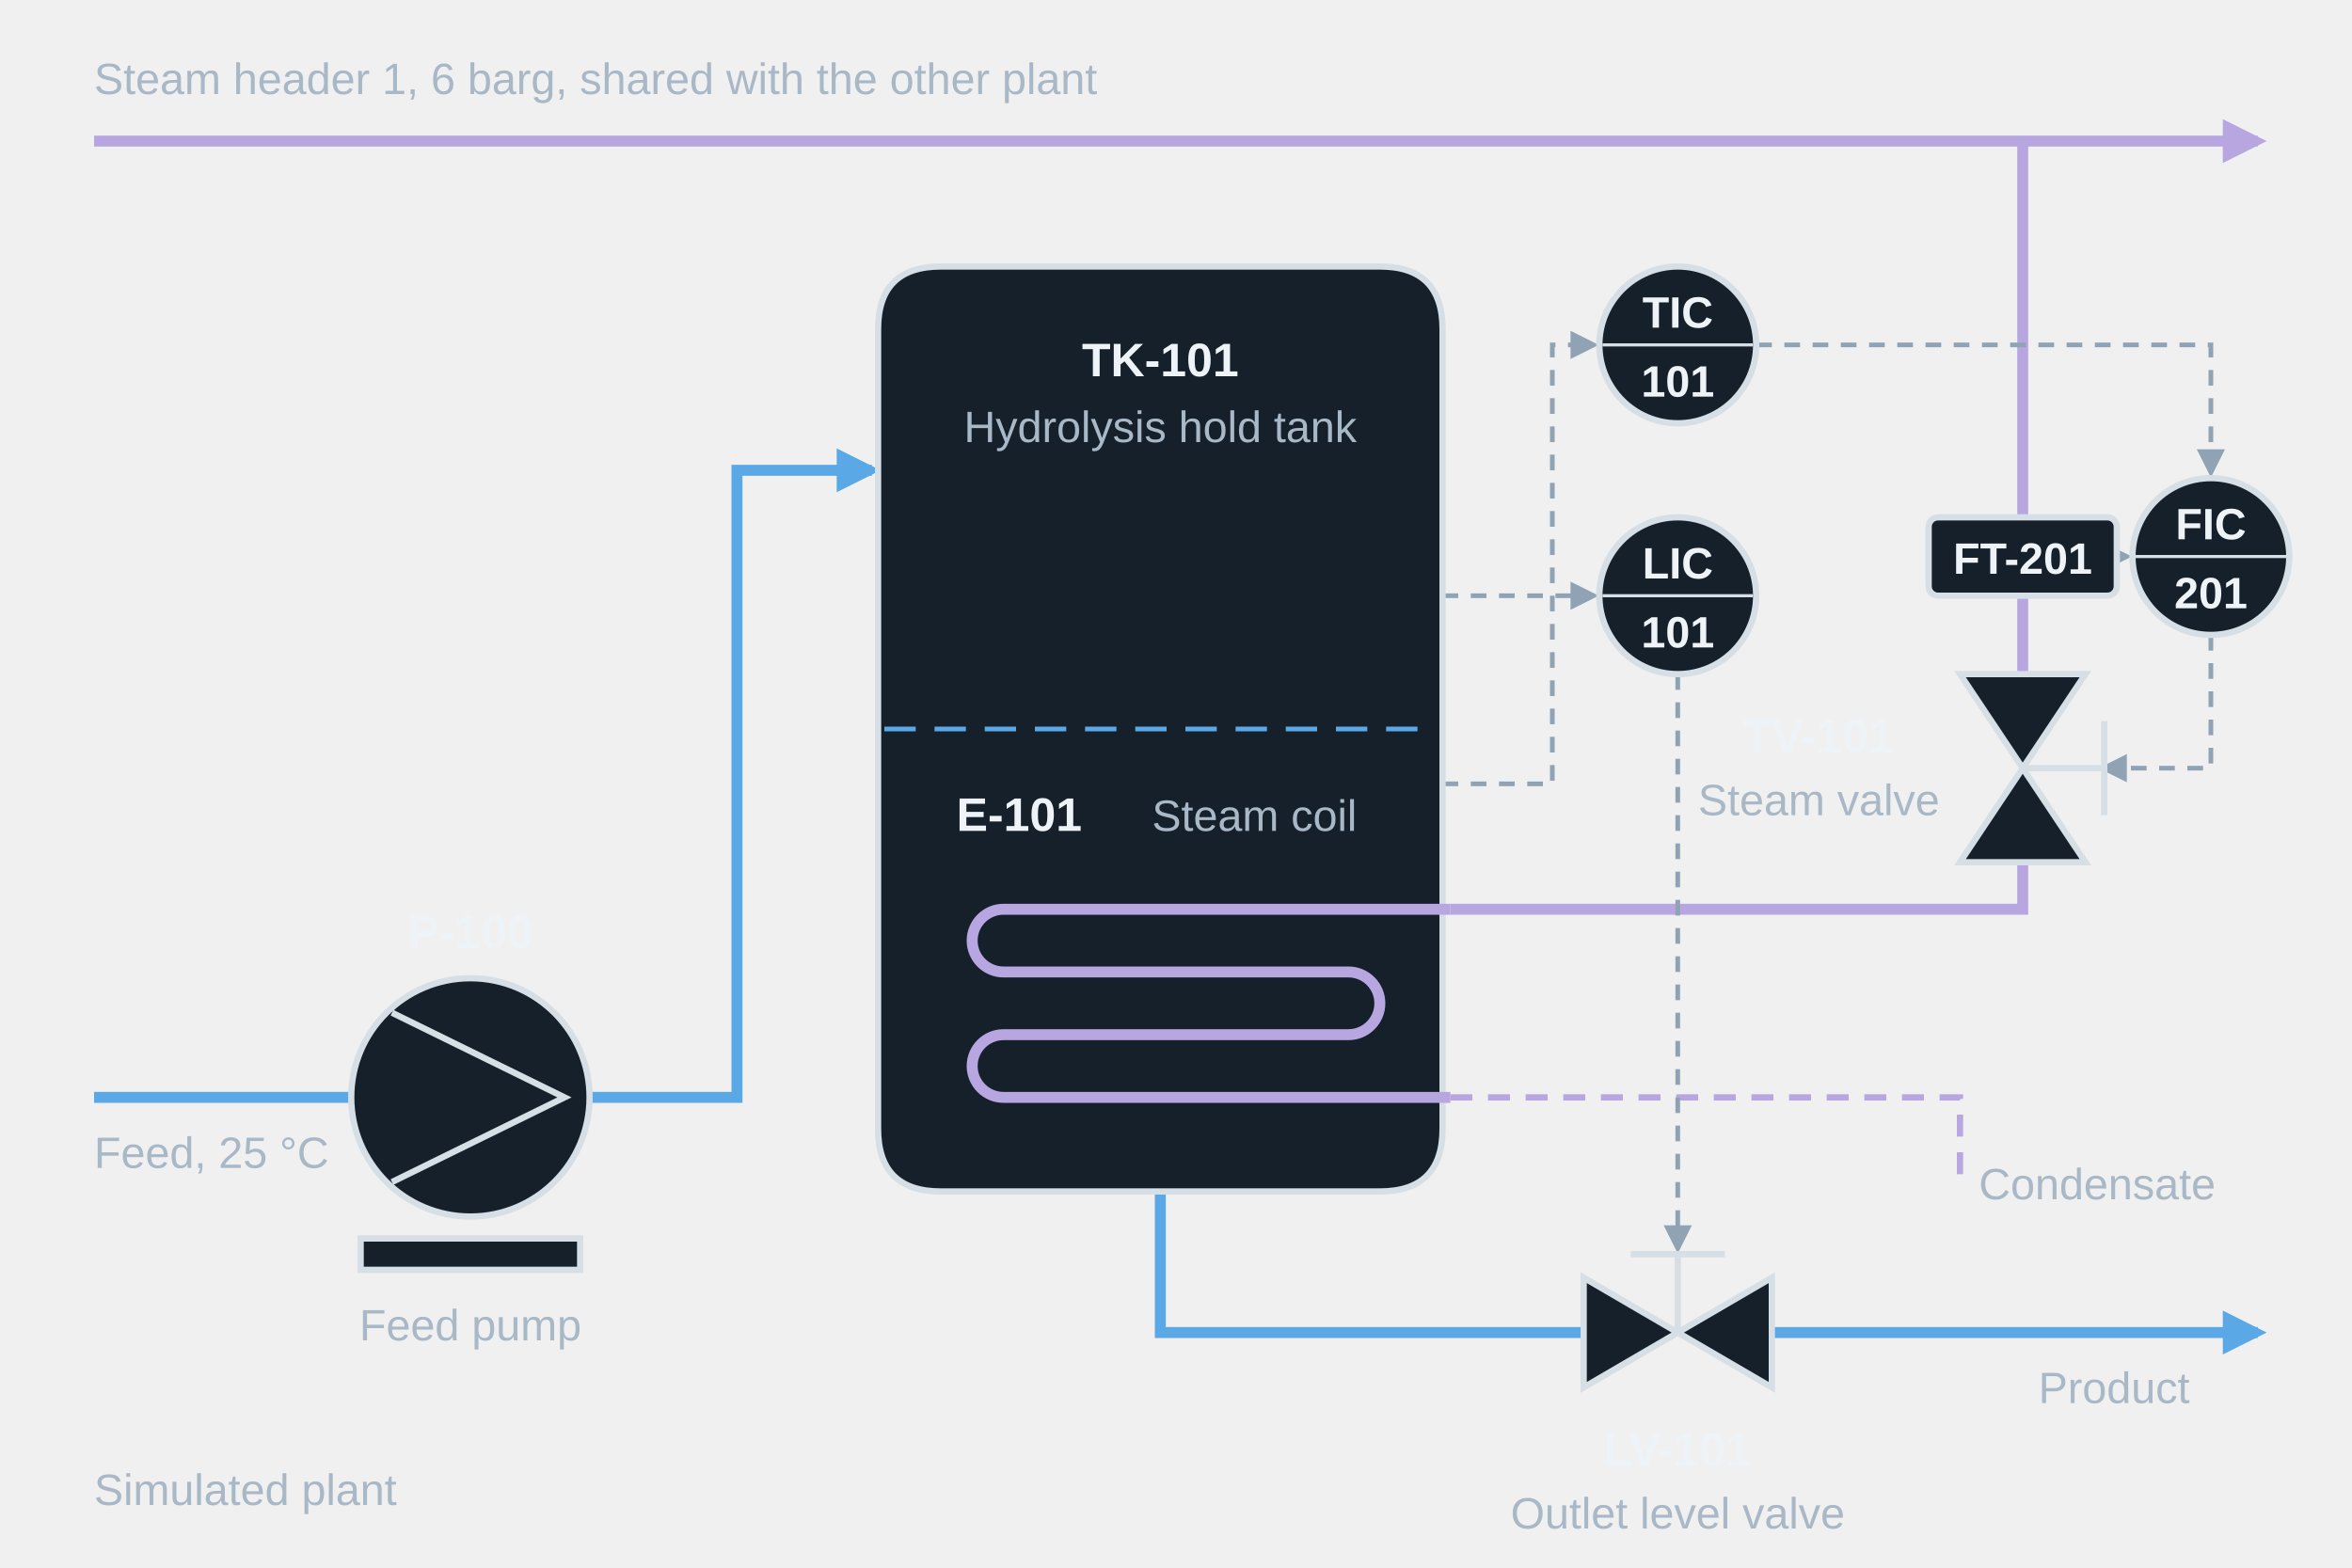
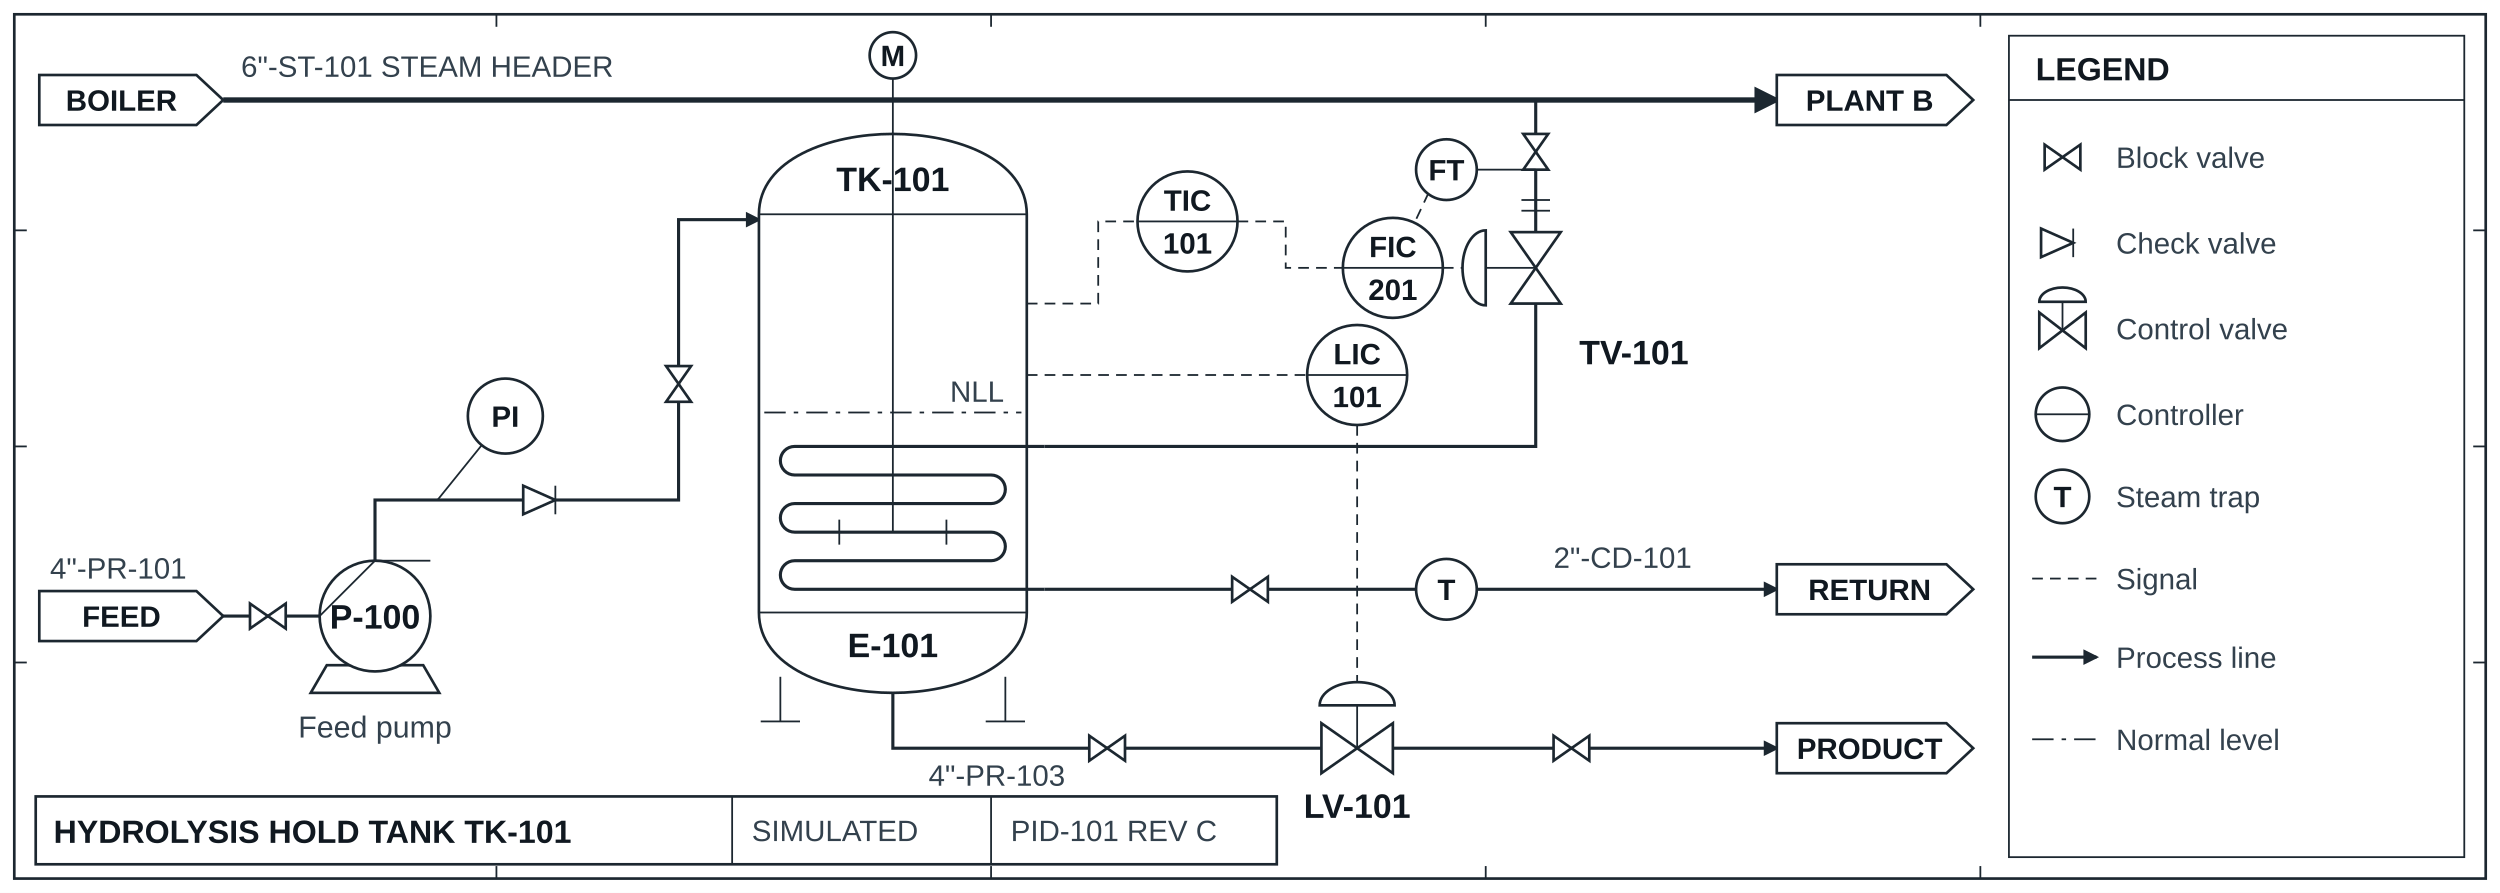
- <svg xmlns="http://www.w3.org/2000/svg" viewBox="0 0 1500 1000" width="1500" height="1000" role="img" aria-labelledby="pid-title pid-desc" font-family="'Segoe UI', 'Helvetica Neue', Arial, sans-serif">
+ <svg xmlns="http://www.w3.org/2000/svg" viewBox="0 0 2800 1000" width="2800" height="1000" role="img" aria-labelledby="pid-title pid-desc" font-family="Arial, Helvetica, sans-serif">
  <defs>
    <style>
-       .pid-liquid { fill: none; stroke: #5aa9e6; stroke-width: 7; }
-       .pid-steam { fill: none; stroke: #b7a6e0; stroke-width: 7; }
-       .pid-condensate { fill: none; stroke: #b7a6e0; stroke-width: 4; stroke-dasharray: 14 10; }
-       .pid-signal { fill: none; stroke: #8fa3b5; stroke-width: 3; stroke-dasharray: 10 8; }
-       .pid-equip { fill: #16202b; stroke: #d6dee6; stroke-width: 4; }
-       .pid-line { fill: none; stroke: #d6dee6; stroke-width: 4; }
-       .pid-rule { stroke: #d6dee6; stroke-width: 2; }
-       .pid-tag { fill: #eef3f7; font-size: 30px; font-weight: 600; text-anchor: middle; }
-       .pid-instrument { fill: #eef3f7; font-size: 28px; font-weight: 600; text-anchor: middle; }
-       .pid-name { fill: #a9b8c6; font-size: 28px; text-anchor: middle; }
-       .pid-note { fill: #a9b8c6; font-size: 28px; }
-       .live-value { fill: #eef3f7; font-size: 30px; font-weight: 600; text-anchor: middle; }
+       .sheet { fill: #ffffff; }
+       .frame { fill: none; stroke: #1c2730; stroke-width: 3; }
+       .tick { stroke: #1c2730; stroke-width: 2; }
+       .pipe { fill: none; stroke: #1c2730; stroke-width: 3.5; }
+       .heavy { fill: none; stroke: #1c2730; stroke-width: 6; }
+       .signal { fill: none; stroke: #1c2730; stroke-width: 2; stroke-dasharray: 12 8; }
+       .sym { fill: #ffffff; stroke: #1c2730; stroke-width: 3; }
+       .thin { fill: none; stroke: #1c2730; stroke-width: 2; }
+       .nll { fill: none; stroke: #1c2730; stroke-width: 2; stroke-dasharray: 24 9 5 9; }
+       .tag { fill: #101820; font-size: 38px; font-weight: 700; text-anchor: middle; }
+       .name { fill: #33414d; font-size: 34px; text-anchor: middle; }
+       .bubble { fill: #101820; font-size: 33px; font-weight: 700; text-anchor: middle; }
+       .line-no { fill: #33414d; font-size: 33px; }
+       .small { fill: #101820; font-size: 33px; font-weight: 600; text-anchor: middle; }
+       .key { fill: #33414d; font-size: 33px; }
+       .title { fill: #101820; font-size: 36px; font-weight: 700; }
+       .live-value { fill: #101820; font-size: 30px; font-weight: 600; text-anchor: middle; }
    </style>
-     <marker id="pid-arrow-liquid" viewBox="0 0 10 10" refX="8" refY="5" markerWidth="4" markerHeight="4" orient="auto">
-       <path d="M0 0 L10 5 L0 10 Z" fill="#5aa9e6" />
+     <marker id="flow" viewBox="0 0 12 12" refX="10" refY="6" markerWidth="5" markerHeight="5" orient="auto">
+       <path d="M0 0 L12 6 L0 12 Z" fill="#1c2730" />
    </marker>
-     <marker id="pid-arrow-steam" viewBox="0 0 10 10" refX="8" refY="5" markerWidth="4" markerHeight="4" orient="auto">
-       <path d="M0 0 L10 5 L0 10 Z" fill="#b7a6e0" />
-     </marker>
-     <marker id="pid-arrow-signal" viewBox="0 0 10 10" refX="8" refY="5" markerWidth="6" markerHeight="6" orient="auto">
-       <path d="M0 0 L10 5 L0 10 Z" fill="#8fa3b5" />
-     </marker>
+     <g id="gate">
+       <path class="sym" d="M-20 -14 L20 14 V-14 L-20 14 Z" />
+     </g>
+     <g id="gate-v">
+       <path class="sym" d="M-14 -20 L14 20 H-14 L14 -20 Z" />
+     </g>
  </defs>
+   <rect class="sheet" x="0" y="0" width="2800" height="1000" />
+   <rect class="frame" x="16" y="16" width="2768" height="968" />
+   <path class="tick" d="M556 16 V30 M1110 16 V30 M1664 16 V30 M2218 16 V30 M556 984 V970 M1110 984 V970 M1664 984 V970 M2218 984 V970 M16 258 H30 M16 500 H30 M16 742 H30 M2784 258 H2770 M2784 500 H2770 M2784 742 H2770" />
  <g id="piping">
-     <path class="pid-liquid" d="M60 700 H224" />
-     <path class="pid-liquid" d="M376 700 H470 V300 H556" marker-end="url(#pid-arrow-liquid)" />
-     <path class="pid-liquid" d="M740 760 V850 H1010" />
-     <path class="pid-liquid" d="M1130 850 H1440" marker-end="url(#pid-arrow-liquid)" />
-     <path class="pid-steam" d="M60 90 H1440" marker-end="url(#pid-arrow-steam)" />
-     <path class="pid-steam" d="M1290 90 V430" />
-     <path class="pid-steam" d="M1290 550 V580 H925" />
-     <path class="pid-condensate" d="M925 700 H1250 V750" />
+     <path class="heavy" d="M250 112 H1990" marker-end="url(#flow)" />
+     <path class="pipe" d="M1720 112 V260" />
+     <path class="pipe" d="M1720 340 V500 H1170" />
+     <path class="pipe" d="M1170 660 H1586" />
+     <path class="pipe" d="M1654 660 H1990" marker-end="url(#flow)" />
+     <path class="pipe" d="M250 690 H358" />
+     <path class="pipe" d="M420 628 V560 H760 V246 H850" marker-end="url(#flow)" />
+     <path class="pipe" d="M1000 776 V838 H1480" />
+     <path class="pipe" d="M1560 838 H1990" marker-end="url(#flow)" />
+   </g>
+   <g id="valves-manual">
+     <use href="#gate-v" x="1720" y="170" />
+     <use href="#gate" x="300" y="690" />
+     <use href="#gate-v" x="760" y="430" />
+     <use href="#gate" x="1240" y="838" />
+     <use href="#gate" x="1760" y="838" />
+     <use href="#gate" x="1400" y="660" />
+     <path class="sym" d="M586 544 V576 L622 560 Z" />
+     <path class="thin" d="M622 544 V576" />
+   </g>
+   <g id="steam-trap">
+     <circle class="sym" cx="1620" cy="660" r="34" />
+     <text class="bubble" x="1620" y="672">T</text>
  </g>
  <g id="signals">
-     <path class="pid-signal" d="M920 380 H1016" marker-end="url(#pid-arrow-signal)" />
-     <path class="pid-signal" d="M920 500 H990 V220 H1016" marker-end="url(#pid-arrow-signal)" />
-     <path class="pid-signal" d="M1070 430 V796" marker-end="url(#pid-arrow-signal)" />
-     <path class="pid-signal" d="M1120 220 H1410 V301" marker-end="url(#pid-arrow-signal)" />
-     <path class="pid-signal" d="M1350 355 H1356" marker-end="url(#pid-arrow-signal)" />
-     <path class="pid-signal" d="M1410 405 V490 H1342" marker-end="url(#pid-arrow-signal)" />
+     <path class="signal" d="M1150 340 H1230 V248 H1274" />
+     <path class="signal" d="M1386 248 H1440 V300 H1504" />
+     <path class="signal" d="M1150 420 H1464" />
+     <path class="signal" d="M1520 476 V766" />
+     <path class="signal" d="M1616 300 H1640" />
+     <path class="signal" d="M1600 216 L1584 250" />
  </g>
  <g id="instruments">
+     <g id="FT-201">
+       <path class="thin" d="M1704 224 H1736 M1704 236 H1736 M1654 190 H1720" />
+       <circle class="sym" cx="1620" cy="190" r="34" />
+       <text class="bubble" x="1620" y="202">FT</text>
+     </g>
    <g id="TIC-101">
-       <circle class="pid-equip" cx="1070" cy="220" r="50" />
-       <line class="pid-rule" x1="1022" y1="220" x2="1118" y2="220" />
-       <text class="pid-instrument" x="1070" y="209">TIC</text>
-       <text class="pid-instrument" x="1070" y="253">101</text>
+       <circle class="sym" cx="1330" cy="248" r="56" />
+       <line class="thin" x1="1274" y1="248" x2="1386" y2="248" />
+       <text class="bubble" x="1330" y="236">TIC</text>
+       <text class="bubble" x="1330" y="284">101</text>
    </g>
    <g id="LIC-101">
-       <circle class="pid-equip" cx="1070" cy="380" r="50" />
-       <line class="pid-rule" x1="1022" y1="380" x2="1118" y2="380" />
-       <text class="pid-instrument" x="1070" y="369">LIC</text>
-       <text class="pid-instrument" x="1070" y="413">101</text>
+       <circle class="sym" cx="1520" cy="420" r="56" />
+       <line class="thin" x1="1464" y1="420" x2="1576" y2="420" />
+       <text class="bubble" x="1520" y="408">LIC</text>
+       <text class="bubble" x="1520" y="456">101</text>
    </g>
    <g id="FIC-201">
-       <circle class="pid-equip" cx="1410" cy="355" r="50" />
-       <line class="pid-rule" x1="1362" y1="355" x2="1458" y2="355" />
-       <text class="pid-instrument" x="1410" y="344">FIC</text>
-       <text class="pid-instrument" x="1410" y="388">201</text>
+       <circle class="sym" cx="1560" cy="300" r="56" />
+       <line class="thin" x1="1504" y1="300" x2="1616" y2="300" />
+       <text class="bubble" x="1560" y="288">FIC</text>
+       <text class="bubble" x="1560" y="336">201</text>
    </g>
-     <g id="FT-201">
-       <rect class="pid-equip" x="1230" y="330" width="120" height="50" rx="6" />
-       <text class="pid-instrument" x="1290" y="366">FT-201</text>
+     <g id="PI-101">
+       <path class="thin" d="M540 498 L490 560" />
+       <circle class="sym" cx="566" cy="466" r="42" />
+       <text class="bubble" x="566" y="478">PI</text>
    </g>
  </g>
+   <g id="agitator">
+     <path class="thin" d="M1000 150 V86" />
+     <circle class="sym" cx="1000" cy="62" r="26" />
+     <text class="bubble" x="1000" y="74">M</text>
+   </g>
+   <g id="supports">
+     <path class="thin" d="M874 758 V808 M1126 758 V808 M852 808 H896 M1104 808 H1148" />
+   </g>
  <g id="P-100">
-     <circle class="pid-equip" cx="300" cy="700" r="76" />
-     <path class="pid-line" d="M250 646 L360 700 L250 754" />
-     <path class="pid-equip" d="M230 790 H370 V810 H230 Z" />
-     <text class="pid-tag" x="300" y="605">P-100</text>
-     <text class="pid-name" x="300" y="855">Feed pump</text>
-     <text id="P-100-value" class="live-value" x="300" y="565"> </text>
+     <path class="sym" d="M366 745 H474 L492 776 H348 Z" />
+     <circle class="sym" cx="420" cy="690" r="62" />
+     <path class="thin" d="M420 628 H482 M358 690 L420 628" />
+     <text class="tag" x="420" y="704">P-100</text>
+     <text class="name" x="420" y="826">Feed pump</text>
+     <text id="P-100-value" class="live-value" x="190" y="470"> </text>
  </g>
  <g id="TK-101">
-     <path class="pid-equip" d="M560 210 Q560 170 600 170 H880 Q920 170 920 210 V720 Q920 760 880 760 H600 Q560 760 560 720 Z" />
-     <path d="M564 465 H916" stroke="#5aa9e6" stroke-width="3" stroke-dasharray="20 12" />
-     <text class="pid-tag" x="740" y="240">TK-101</text>
-     <text class="pid-name" x="740" y="282">Hydrolysis hold tank</text>
-     <text id="TK-101-value" class="live-value" x="740" y="345"> </text>
+     <path class="sym" d="M850 240 C850 178 930 150 1000 150 C1070 150 1150 178 1150 240 V686 C1150 748 1070 776 1000 776 C930 776 850 748 850 686 Z" />
+     <path class="thin" d="M850 240 H1150 M850 686 H1150" />
+     <path class="nll" d="M856 462 H1144" />
+     <text class="key" x="1064" y="450">NLL</text>
+     <path class="thin" d="M1000 150 V596 M940 596 H1060 M940 582 V610 M1060 582 V610" />
+     <text class="tag" x="1000" y="214">TK-101</text>
+     <text id="TK-101-value" class="live-value" x="540" y="178"> </text>
  </g>
  <g id="E-101">
-     <path class="pid-steam" d="M925 580 H640 A20 20 0 0 0 640 620 H860 A20 20 0 0 1 860 660 H640 A20 20 0 0 0 640 700 H925" />
-     <text class="pid-tag" x="650" y="530">E-101</text>
-     <text class="pid-name" x="800" y="530">Steam coil</text>
-     <text id="E-101-value" class="live-value" x="740" y="735"> </text>
+     <path class="pipe" d="M1170 500 H890 A16 16 0 0 0 890 532 H1110 A16 16 0 0 1 1110 564 H890 A16 16 0 0 0 890 596 H1110 A16 16 0 0 1 1110 628 H890 A16 16 0 0 0 890 660 H1170" />
+     <text class="tag" x="1000" y="736">E-101</text>
+     <text id="E-101-value" class="live-value" x="1350" y="580"> </text>
  </g>
  <g id="LV-101">
-     <path class="pid-equip" d="M1010 815 V885 L1130 815 V885 Z" />
-     <path class="pid-line" d="M1070 850 V800 M1040 800 H1100" />
-     <text class="pid-tag" x="1070" y="935">LV-101</text>
-     <text class="pid-name" x="1070" y="975">Outlet level valve</text>
-     <text id="LV-101-value" class="live-value" x="1270" y="820"> </text>
+     <path class="sym" d="M1480 810 V866 L1560 810 V866 Z" />
+     <path class="thin" d="M1520 838 V790" />
+     <path class="sym" d="M1478 790 A42 26 0 0 1 1562 790 Z" />
+     <text class="tag" x="1520" y="916">LV-101</text>
+     <text id="LV-101-value" class="live-value" x="1810" y="760"> </text>
  </g>
  <g id="TV-101">
-     <path class="pid-equip" d="M1250 430 H1330 L1250 550 H1330 Z" />
-     <path class="pid-line" d="M1290 490 H1342 M1342 460 V520" />
-     <text class="pid-tag" x="1160" y="480">TV-101</text>
-     <text class="pid-name" x="1160" y="520">Steam valve</text>
-     <text id="TV-101-value" class="live-value" x="1395" y="620"> </text>
+     <path class="sym" d="M1692 260 H1748 L1692 340 H1748 Z" />
+     <path class="thin" d="M1720 300 H1664" />
+     <path class="sym" d="M1664 258 A26 42 0 0 0 1664 342 Z" />
+     <text class="tag" x="1830" y="408">TV-101</text>
+     <text id="TV-101-value" class="live-value" x="1960" y="290"> </text>
+   </g>
+   <g id="connectors">
+     <path class="sym" d="M44 84 H220 L250 112 L220 140 H44 Z" />
+     <path class="sym" d="M1990 84 H2180 L2210 112 L2180 140 H1990 Z" />
+     <path class="sym" d="M44 662 H220 L250 690 L220 718 H44 Z" />
+     <path class="sym" d="M1990 632 H2180 L2210 660 L2180 688 H1990 Z" />
+     <path class="sym" d="M1990 810 H2180 L2210 838 L2180 866 H1990 Z" />
+     <text class="small" x="136" y="124">BOILER</text>
+     <text class="small" x="2094" y="124">PLANT B</text>
+     <text class="small" x="136" y="702">FEED</text>
+     <text class="small" x="2094" y="672">RETURN</text>
+     <text class="small" x="2094" y="850">PRODUCT</text>
  </g>
  <g id="streams">
-     <text class="pid-note" x="60" y="60">Steam header 1, 6 barg, shared with the other plant</text>
-     <text class="pid-note" x="60" y="745">Feed, 25 °C</text>
-     <text class="pid-note" x="1262" y="765">Condensate</text>
-     <text class="pid-note" x="1300" y="895">Product</text>
-     <text class="pid-note" x="60" y="960">Simulated plant</text>
+     <text class="line-no" x="270" y="86">6"-ST-101 STEAM HEADER</text>
+     <text class="line-no" x="56" y="648">4"-PR-101</text>
+     <text class="line-no" x="1740" y="636">2"-CD-101</text>
+     <text class="line-no" x="1040" y="880">4"-PR-103</text>
+   </g>
+   <g id="legend">
+     <rect class="thin" x="2250" y="40" width="510" height="920" />
+     <path class="thin" d="M2250 112 H2760" />
+     <text class="title" x="2280" y="90">LEGEND</text>
+     <use href="#gate" x="2310" y="176" />
+     <text class="key" x="2370" y="188">Block valve</text>
+     <path class="sym" d="M2286 256 V288 L2322 272 Z" />
+     <path class="thin" d="M2322 256 V288" />
+     <text class="key" x="2370" y="284">Check valve</text>
+     <path class="sym" d="M2284 350 V390 L2336 350 V390 Z" />
+     <path class="sym" d="M2284 338 A26 16 0 0 1 2336 338 Z" />
+     <path class="thin" d="M2310 338 V370" />
+     <text class="key" x="2370" y="380">Control valve</text>
+     <circle class="sym" cx="2310" cy="464" r="30" />
+     <line class="thin" x1="2280" y1="464" x2="2340" y2="464" />
+     <text class="key" x="2370" y="476">Controller</text>
+     <circle class="sym" cx="2310" cy="556" r="30" />
+     <text class="bubble" x="2310" y="568">T</text>
+     <text class="key" x="2370" y="568">Steam trap</text>
+     <path class="signal" d="M2276 648 H2348" />
+     <text class="key" x="2370" y="660">Signal</text>
+     <path class="pipe" d="M2276 736 H2348" marker-end="url(#flow)" />
+     <text class="key" x="2370" y="748">Process line</text>
+     <path class="nll" d="M2276 828 H2348" />
+     <text class="key" x="2370" y="840">Normal level</text>
+   </g>
+   <g id="title-block">
+     <rect class="sym" x="40" y="892" width="1390" height="76" />
+     <path class="thin" d="M820 892 V968 M1110 892 V968" />
+     <text class="title" x="60" y="944">HYDROLYSIS HOLD TANK TK-101</text>
+     <text class="key" x="842" y="942">SIMULATED</text>
+     <text class="key" x="1132" y="942">PID-101 REV C</text>
  </g>
</svg>
